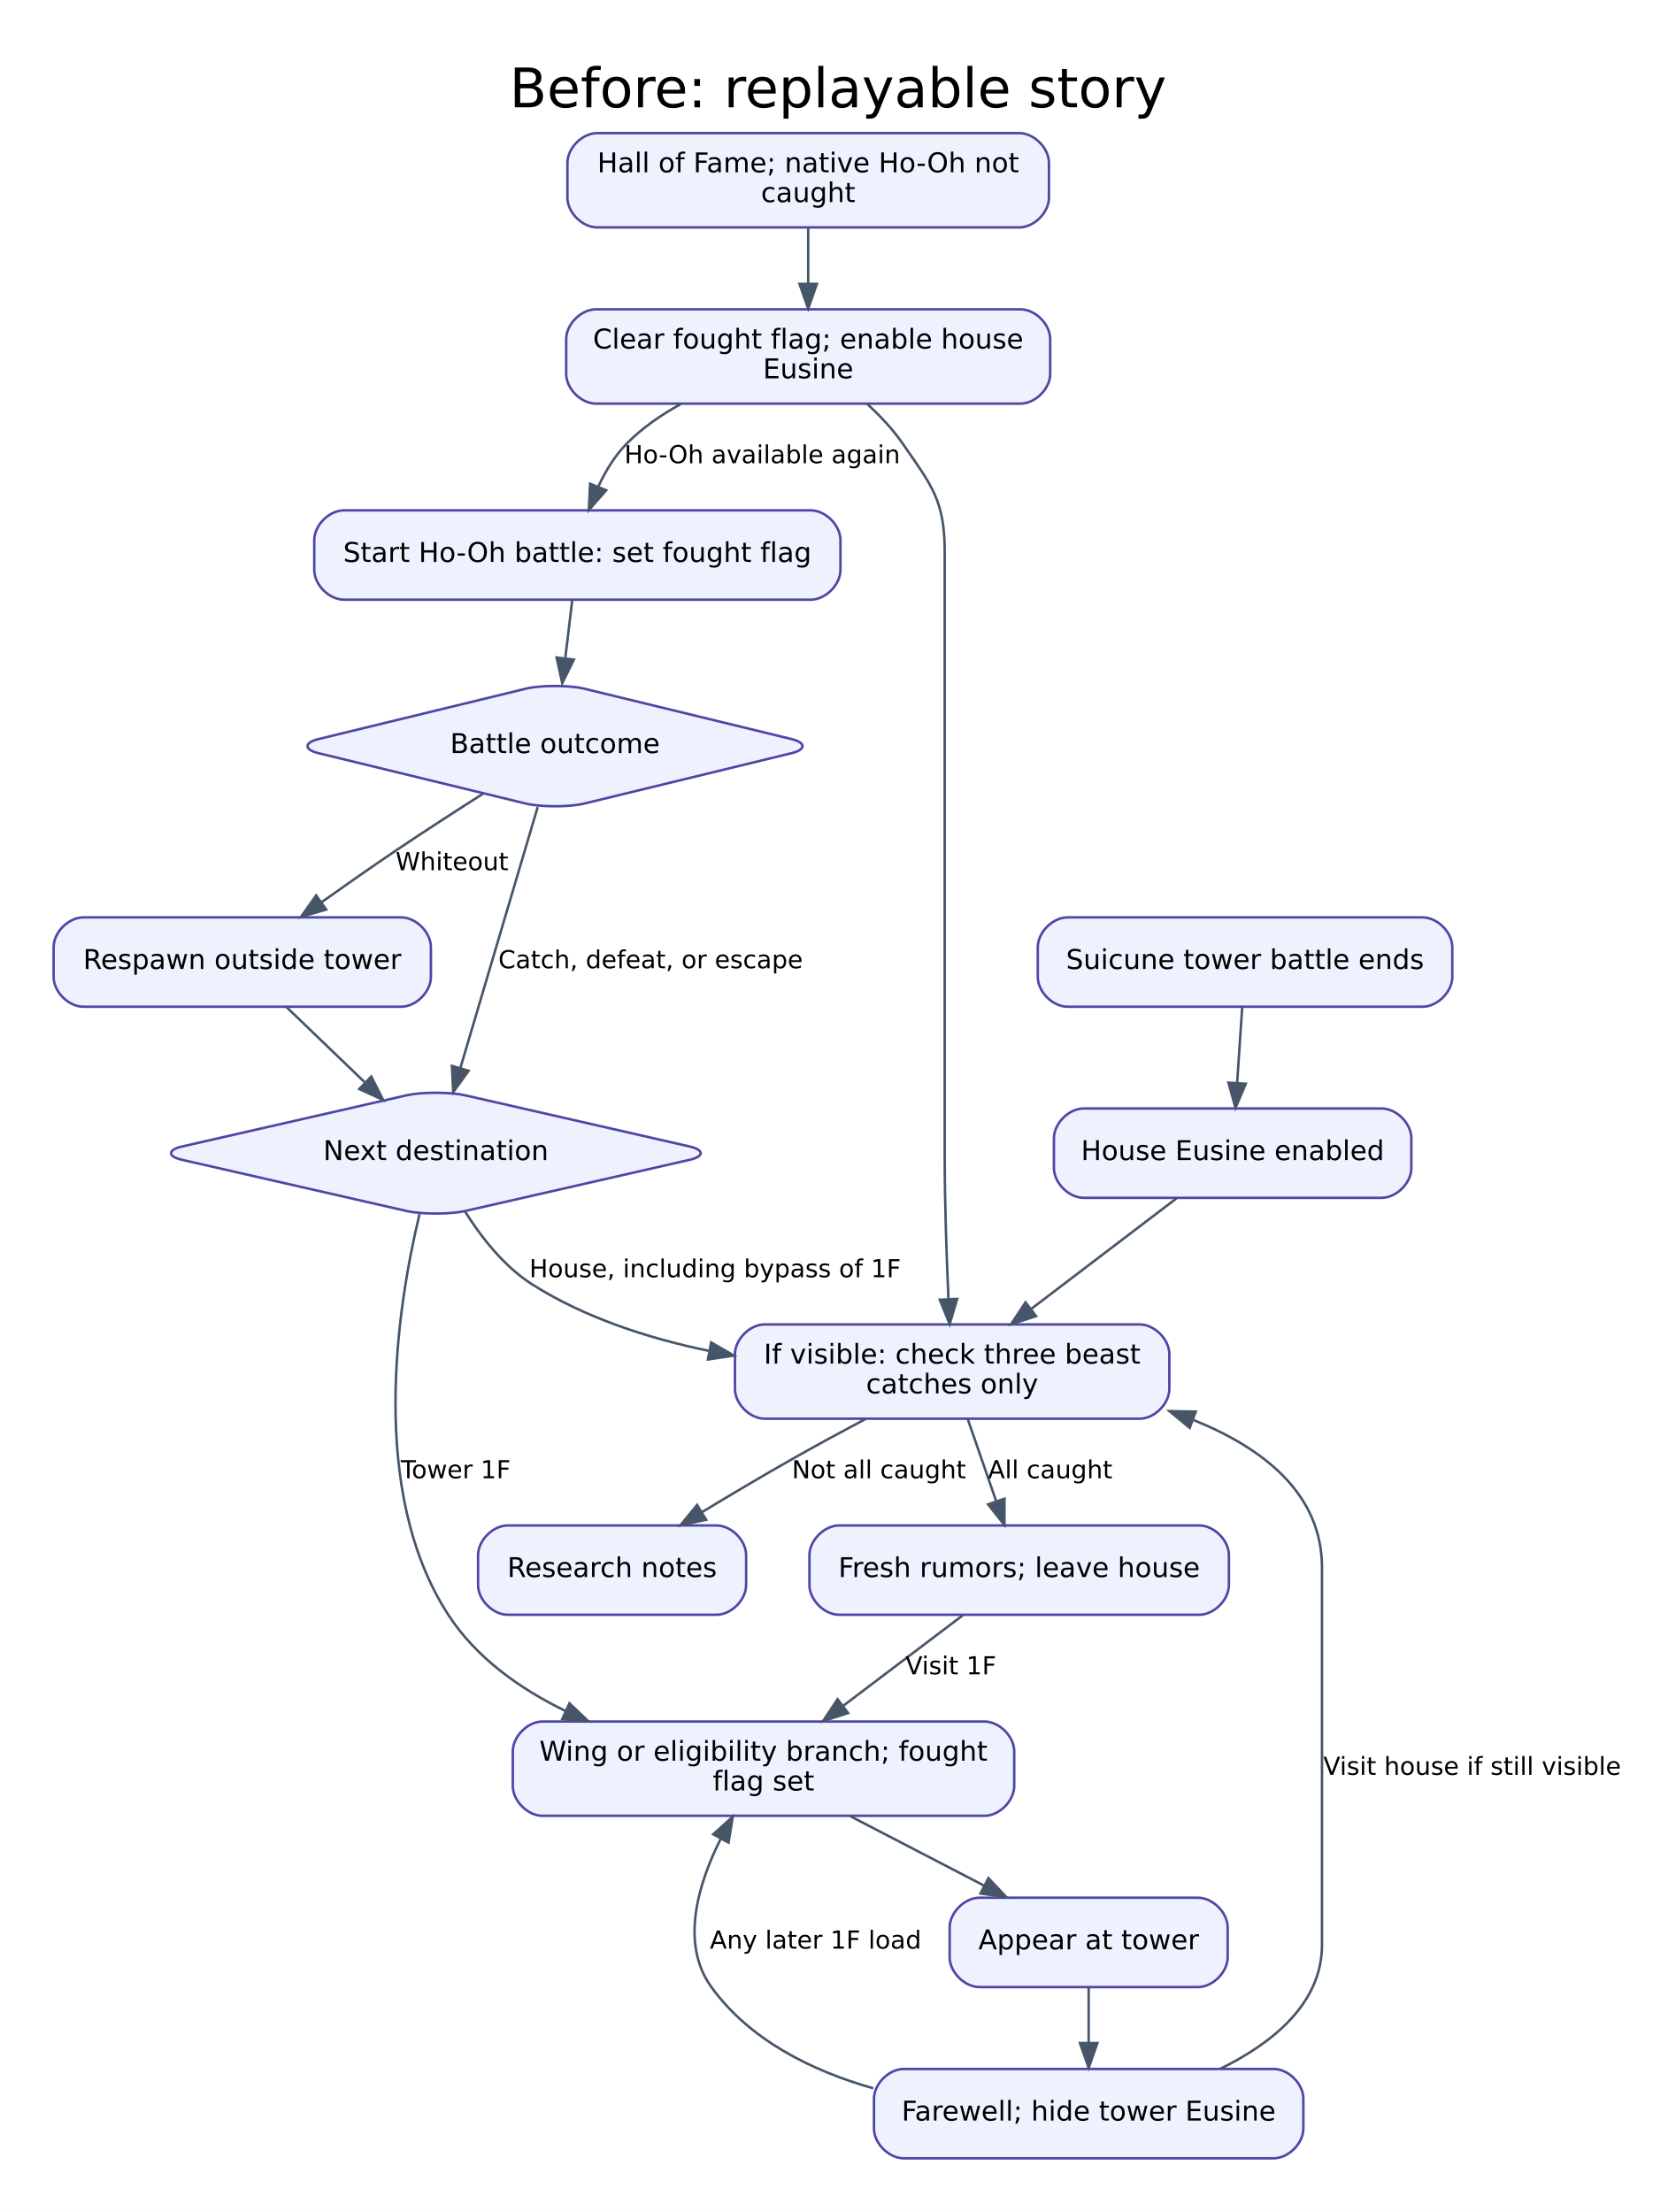
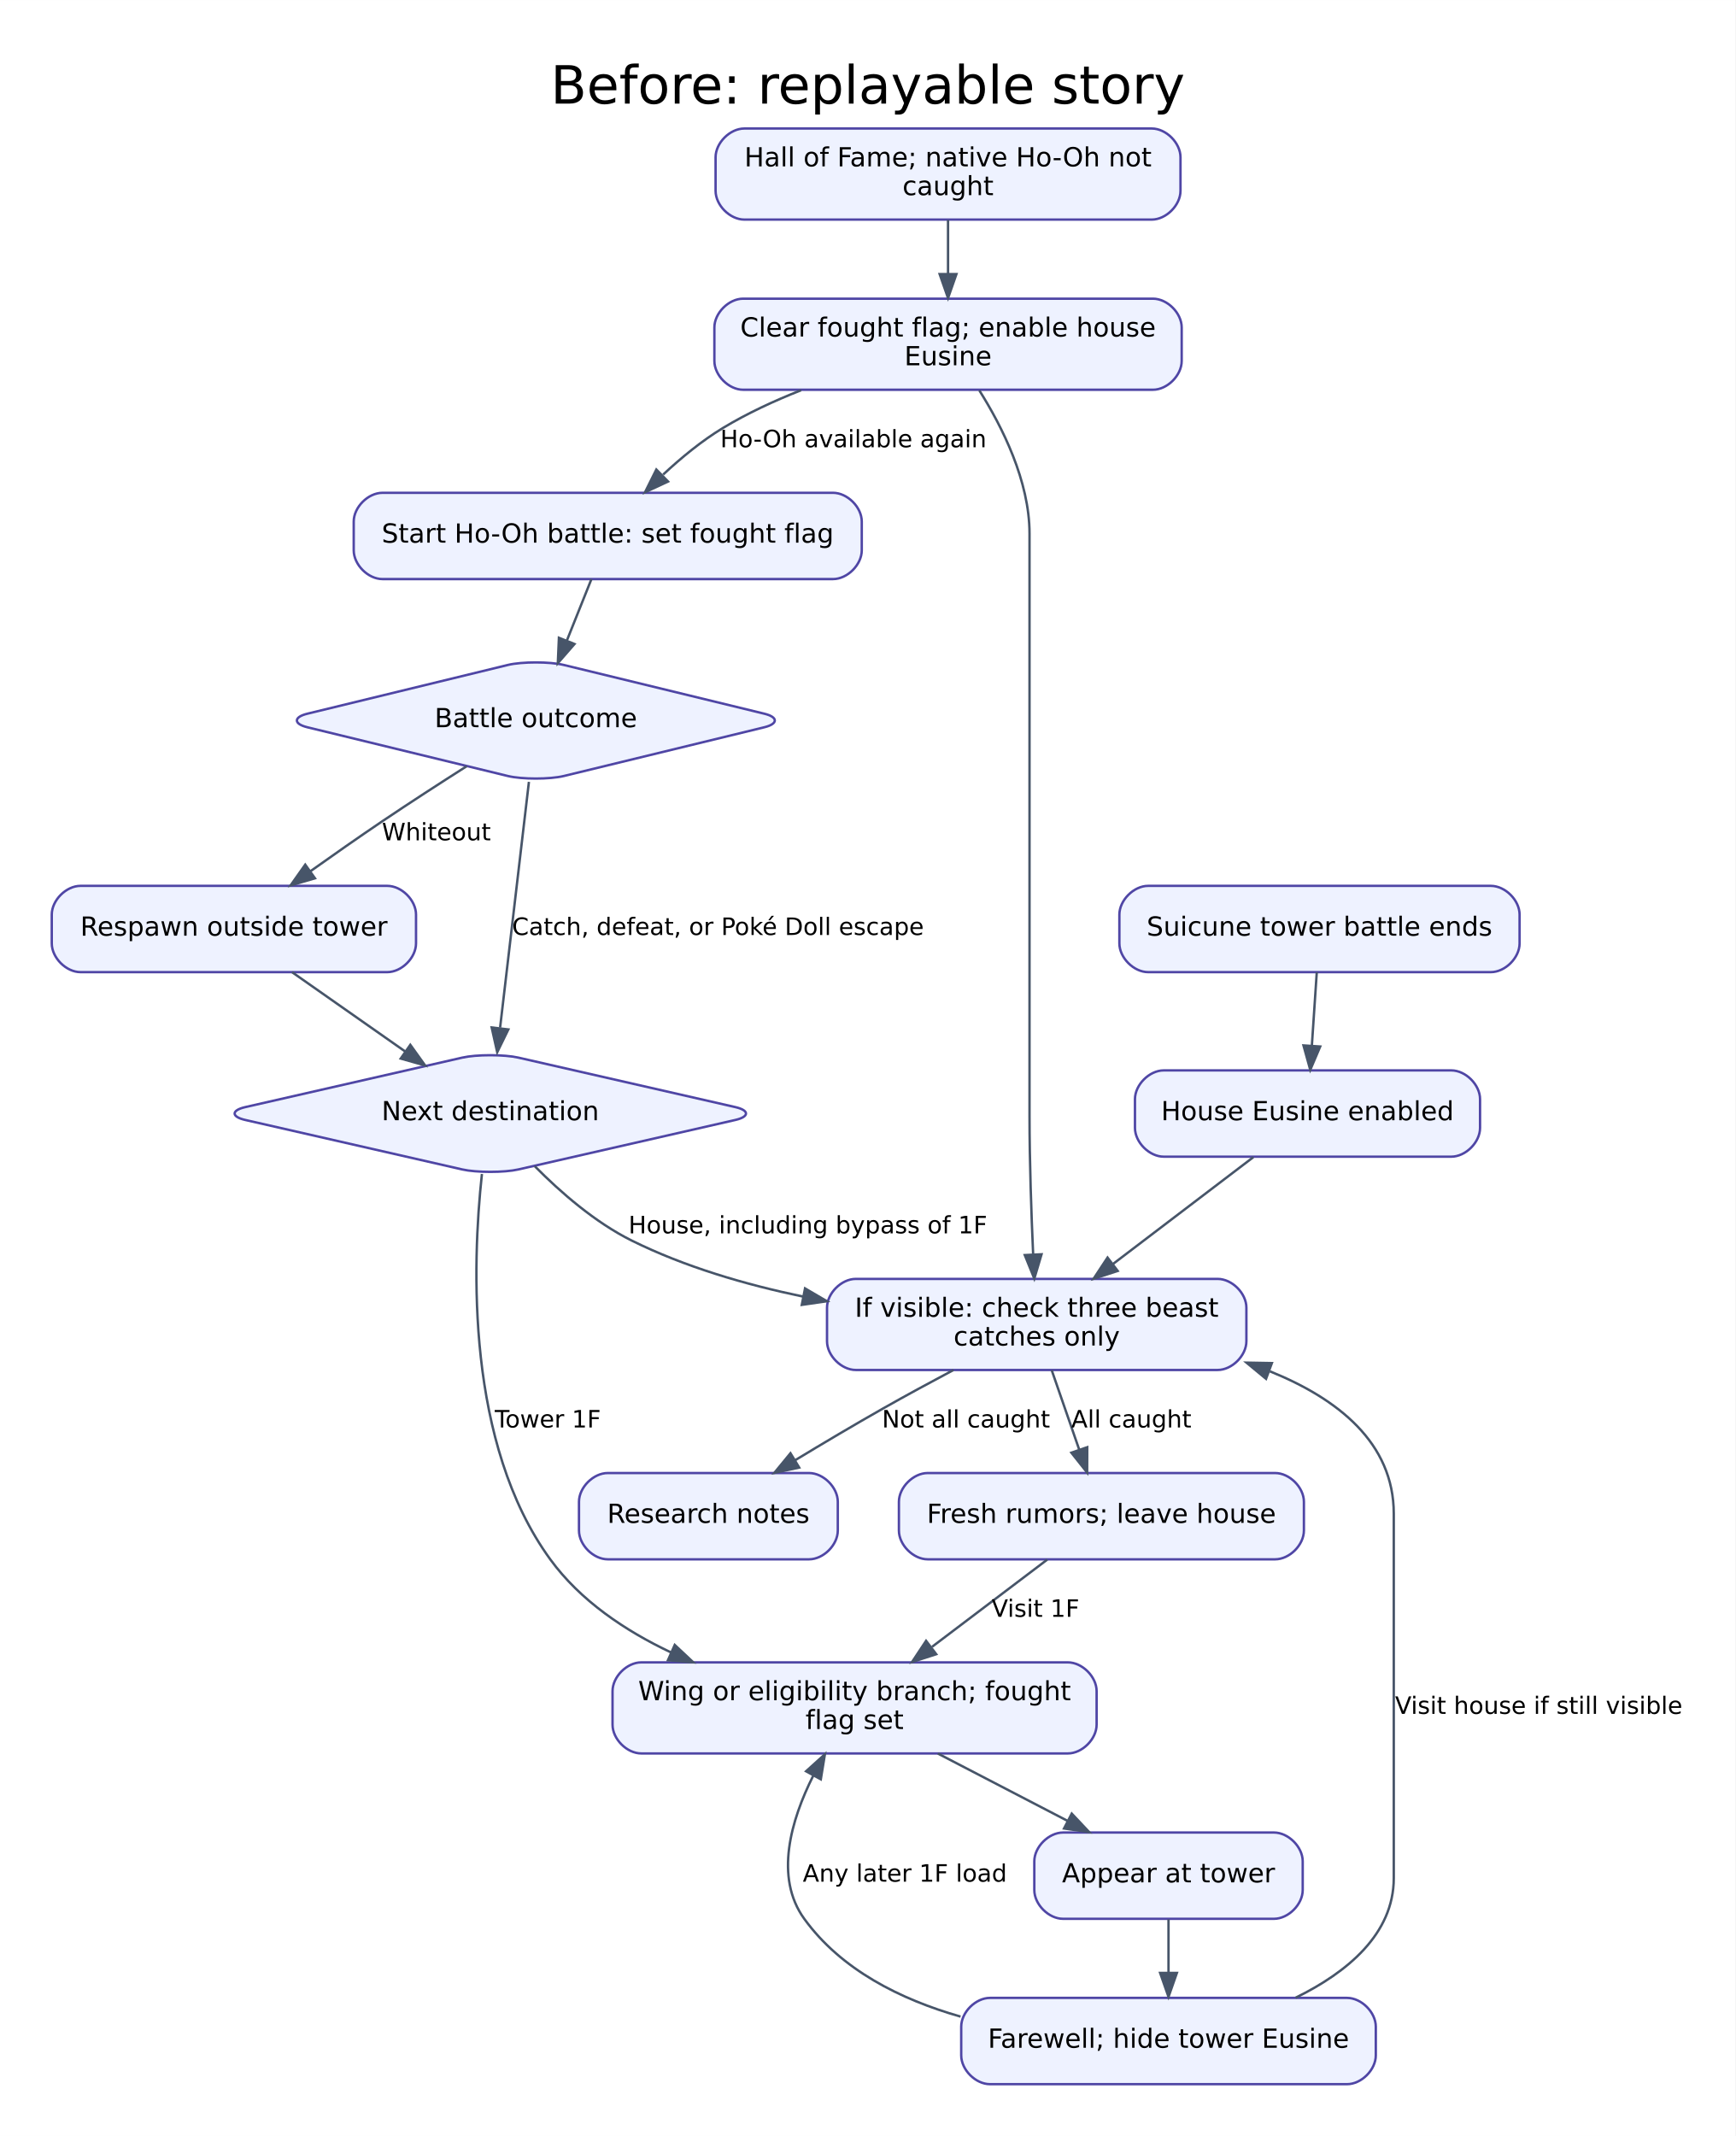
- <svg xmlns="http://www.w3.org/2000/svg" width="675pt" height="891pt" viewBox="0.00 0.00 675.20 891.20">
+ <svg xmlns="http://www.w3.org/2000/svg" width="724pt" height="891pt" viewBox="0.00 0.00 724.20 891.20">
  <g id="graph0" class="graph" transform="scale(1 1) rotate(0) translate(21.6 869.6)">
-     <polygon fill="white" stroke="transparent" points="-21.6,21.6 -21.6,-869.6 653.6,-869.6 653.6,21.6 -21.6,21.6" />
-     <text text-anchor="middle" x="316" y="-826.4" font-family="DejaVu Sans" font-size="22.00">Before: replayable story</text>
+     <polygon fill="white" stroke="transparent" points="-21.6,21.6 -21.6,-869.6 702.6,-869.6 702.6,21.6 -21.6,21.6" />
+     <text text-anchor="middle" x="340.5" y="-826.4" font-family="DejaVu Sans" font-size="22.00">Before: replayable story</text>
    <g id="node1" class="node">
-       <path fill="#eef2ff" stroke="#4f46a5" d="M551.5,-500C551.5,-500 408.5,-500 408.5,-500 402.5,-500 396.5,-494 396.5,-488 396.5,-488 396.5,-476 396.5,-476 396.5,-470 402.5,-464 408.5,-464 408.5,-464 551.5,-464 551.5,-464 557.5,-464 563.5,-470 563.5,-476 563.5,-476 563.5,-488 563.5,-488 563.5,-494 557.5,-500 551.5,-500" />
-       <text text-anchor="middle" x="480" y="-479.2" font-family="DejaVu Sans" font-size="11.00">Suicune tower battle ends</text>
+       <path fill="#eef2ff" stroke="#4f46a5" d="M600.5,-500C600.5,-500 457.5,-500 457.5,-500 451.5,-500 445.5,-494 445.5,-488 445.5,-488 445.5,-476 445.5,-476 445.5,-470 451.5,-464 457.5,-464 457.5,-464 600.5,-464 600.5,-464 606.5,-464 612.5,-470 612.5,-476 612.5,-476 612.5,-488 612.5,-488 612.5,-494 606.5,-500 600.5,-500" />
+       <text text-anchor="middle" x="529" y="-479.2" font-family="DejaVu Sans" font-size="11.00">Suicune tower battle ends</text>
    </g>
    <g id="node2" class="node">
-       <path fill="#eef2ff" stroke="#4f46a5" d="M535,-423C535,-423 415,-423 415,-423 409,-423 403,-417 403,-411 403,-411 403,-399 403,-399 403,-393 409,-387 415,-387 415,-387 535,-387 535,-387 541,-387 547,-393 547,-399 547,-399 547,-411 547,-411 547,-417 541,-423 535,-423" />
-       <text text-anchor="middle" x="475" y="-402.2" font-family="DejaVu Sans" font-size="11.00">House Eusine enabled</text>
+       <path fill="#eef2ff" stroke="#4f46a5" d="M584,-423C584,-423 464,-423 464,-423 458,-423 452,-417 452,-411 452,-411 452,-399 452,-399 452,-393 458,-387 464,-387 464,-387 584,-387 584,-387 590,-387 596,-393 596,-399 596,-399 596,-411 596,-411 596,-417 590,-423 584,-423" />
+       <text text-anchor="middle" x="524" y="-402.2" font-family="DejaVu Sans" font-size="11.00">House Eusine enabled</text>
    </g>
    <g id="edge1" class="edge">
-       <path fill="none" stroke="#475569" d="M478.87,-463.98C478.26,-454.94 477.51,-443.6 476.82,-433.35" />
-       <polygon fill="#475569" stroke="#475569" points="480.3,-432.96 476.15,-423.21 473.32,-433.42 480.3,-432.96" />
+       <path fill="none" stroke="#475569" d="M527.87,-463.98C527.26,-454.94 526.51,-443.6 525.82,-433.35" />
+       <polygon fill="#475569" stroke="#475569" points="529.3,-432.96 525.15,-423.21 522.32,-433.42 529.3,-432.96" />
    </g>
    <g id="node7" class="node">
-       <path fill="#eef2ff" stroke="#4f46a5" d="M437.5,-336C437.5,-336 286.5,-336 286.5,-336 280.5,-336 274.5,-330 274.5,-324 274.5,-324 274.5,-310 274.5,-310 274.5,-304 280.5,-298 286.5,-298 286.5,-298 437.5,-298 437.5,-298 443.5,-298 449.5,-304 449.5,-310 449.5,-310 449.5,-324 449.5,-324 449.5,-330 443.5,-336 437.5,-336" />
-       <text text-anchor="middle" x="362" y="-320.2" font-family="DejaVu Sans" font-size="11.00">If visible: check three beast</text>
-       <text text-anchor="middle" x="362" y="-308.2" font-family="DejaVu Sans" font-size="11.00">catches only</text>
+       <path fill="#eef2ff" stroke="#4f46a5" d="M486.5,-336C486.5,-336 335.5,-336 335.5,-336 329.5,-336 323.5,-330 323.5,-324 323.5,-324 323.5,-310 323.5,-310 323.5,-304 329.5,-298 335.5,-298 335.5,-298 486.5,-298 486.5,-298 492.5,-298 498.5,-304 498.5,-310 498.5,-310 498.5,-324 498.5,-324 498.5,-330 492.5,-336 486.5,-336" />
+       <text text-anchor="middle" x="411" y="-320.2" font-family="DejaVu Sans" font-size="11.00">If visible: check three beast</text>
+       <text text-anchor="middle" x="411" y="-308.2" font-family="DejaVu Sans" font-size="11.00">catches only</text>
    </g>
    <g id="edge7" class="edge">
-       <path fill="none" stroke="#475569" d="M452.4,-386.8C435.57,-373.99 412.37,-356.34 393.69,-342.12" />
-       <polygon fill="#475569" stroke="#475569" points="395.8,-339.33 385.73,-336.06 391.56,-344.9 395.8,-339.33" />
+       <path fill="none" stroke="#475569" d="M501.4,-386.8C484.57,-373.99 461.37,-356.34 442.69,-342.12" />
+       <polygon fill="#475569" stroke="#475569" points="444.8,-339.33 434.73,-336.06 440.56,-344.9 444.8,-339.33" />
    </g>
    <g id="node3" class="node">
-       <path fill="#eef2ff" stroke="#4f46a5" d="M305,-664C305,-664 117,-664 117,-664 111,-664 105,-658 105,-652 105,-652 105,-640 105,-640 105,-634 111,-628 117,-628 117,-628 305,-628 305,-628 311,-628 317,-634 317,-640 317,-640 317,-652 317,-652 317,-658 311,-664 305,-664" />
-       <text text-anchor="middle" x="211" y="-643.2" font-family="DejaVu Sans" font-size="11.00">Start Ho-Oh battle: set fought flag</text>
+       <path fill="#eef2ff" stroke="#4f46a5" d="M326,-664C326,-664 138,-664 138,-664 132,-664 126,-658 126,-652 126,-652 126,-640 126,-640 126,-634 132,-628 138,-628 138,-628 326,-628 326,-628 332,-628 338,-634 338,-640 338,-640 338,-652 338,-652 338,-658 332,-664 326,-664" />
+       <text text-anchor="middle" x="232" y="-643.2" font-family="DejaVu Sans" font-size="11.00">Start Ho-Oh battle: set fought flag</text>
    </g>
    <g id="node4" class="node">
      <path fill="#eef2ff" stroke="#4f46a5" d="M190.34,-592.17C190.34,-592.17 106.66,-571.83 106.66,-571.83 100.83,-570.42 100.83,-567.58 106.66,-566.17 106.66,-566.17 190.34,-545.83 190.34,-545.83 196.17,-544.42 207.83,-544.42 213.66,-545.83 213.66,-545.83 297.34,-566.17 297.34,-566.17 303.17,-567.58 303.17,-570.42 297.34,-571.83 297.34,-571.83 213.66,-592.17 213.66,-592.17 207.83,-593.58 196.17,-593.58 190.34,-592.17" />
      <text text-anchor="middle" x="202" y="-566.2" font-family="DejaVu Sans" font-size="11.00">Battle outcome</text>
    </g>
    <g id="edge2" class="edge">
-       <path fill="none" stroke="#475569" d="M208.96,-627.98C208.12,-620.99 207.12,-612.63 206.14,-604.47" />
-       <polygon fill="#475569" stroke="#475569" points="209.59,-603.86 204.92,-594.35 202.64,-604.69 209.59,-603.86" />
+       <path fill="none" stroke="#475569" d="M225.19,-627.98C222.15,-620.36 218.45,-611.12 214.91,-602.27" />
+       <polygon fill="#475569" stroke="#475569" points="218.13,-600.91 211.17,-592.92 211.63,-603.51 218.13,-600.91" />
    </g>
    <g id="node5" class="node">
-       <path fill="#eef2ff" stroke="#4f46a5" d="M142.3,-428.33C142.3,-428.33 51.7,-407.67 51.7,-407.67 45.85,-406.33 45.85,-403.67 51.7,-402.33 51.7,-402.33 142.3,-381.67 142.3,-381.67 148.15,-380.33 159.85,-380.33 165.7,-381.67 165.7,-381.67 256.3,-402.33 256.3,-402.33 262.15,-403.67 262.15,-406.33 256.3,-407.67 256.3,-407.67 165.7,-428.33 165.7,-428.33 159.85,-429.67 148.15,-429.67 142.3,-428.33" />
-       <text text-anchor="middle" x="154" y="-402.2" font-family="DejaVu Sans" font-size="11.00">Next destination</text>
+       <path fill="#eef2ff" stroke="#4f46a5" d="M171.3,-428.33C171.3,-428.33 80.7,-407.67 80.7,-407.67 74.85,-406.33 74.85,-403.67 80.7,-402.33 80.7,-402.33 171.3,-381.67 171.3,-381.67 177.15,-380.33 188.85,-380.33 194.7,-381.67 194.7,-381.67 285.3,-402.33 285.3,-402.33 291.15,-403.67 291.15,-406.33 285.3,-407.67 285.3,-407.67 194.7,-428.33 194.7,-428.33 188.85,-429.67 177.15,-429.67 171.3,-428.33" />
+       <text text-anchor="middle" x="183" y="-402.2" font-family="DejaVu Sans" font-size="11.00">Next destination</text>
    </g>
    <g id="edge3" class="edge">
-       <path fill="none" stroke="#475569" d="M195.02,-544.44C186.81,-516.73 173.12,-470.53 163.84,-439.19" />
-       <polygon fill="#475569" stroke="#475569" points="167.18,-438.18 160.99,-429.58 160.47,-440.17 167.18,-438.18" />
-       <text text-anchor="middle" x="240.5" y="-479.5" font-family="DejaVu Sans" font-size="10.00">Catch, defeat, or escape</text>
+       <path fill="none" stroke="#475569" d="M199.11,-543.4C195.91,-516.08 190.71,-471.77 187.09,-440.89" />
+       <polygon fill="#475569" stroke="#475569" points="190.52,-440.09 185.88,-430.57 183.57,-440.91 190.52,-440.09" />
+       <text text-anchor="middle" x="278" y="-479.5" font-family="DejaVu Sans" font-size="10.00">Catch, defeat, or Poké Doll escape</text>
    </g>
    <g id="node6" class="node">
      <path fill="#eef2ff" stroke="#4f46a5" d="M140,-500C140,-500 12,-500 12,-500 6,-500 0,-494 0,-488 0,-488 0,-476 0,-476 0,-470 6,-464 12,-464 12,-464 140,-464 140,-464 146,-464 152,-470 152,-476 152,-476 152,-488 152,-488 152,-494 146,-500 140,-500" />
      <text text-anchor="middle" x="76" y="-479.2" font-family="DejaVu Sans" font-size="11.00">Respawn outside tower</text>
    </g>
    <g id="edge4" class="edge">
      <path fill="none" stroke="#475569" d="M173.14,-549.92C162.07,-542.88 149.38,-534.67 138,-527 128.1,-520.32 117.45,-512.87 107.82,-506.02" />
      <polygon fill="#475569" stroke="#475569" points="109.83,-503.16 99.66,-500.19 105.77,-508.85 109.83,-503.16" />
      <text text-anchor="middle" x="160.5" y="-519" font-family="DejaVu Sans" font-size="10.00">Whiteout</text>
    </g>
    <g id="edge6" class="edge">
-       <path fill="none" stroke="#475569" d="M165.8,-381.42C172.42,-370.91 181.64,-359.17 193,-352 214.13,-338.66 239.46,-330.41 263.99,-325.34" />
-       <polygon fill="#475569" stroke="#475569" points="264.91,-328.73 274.08,-323.43 263.6,-321.86 264.91,-328.73" />
-       <text text-anchor="middle" x="266.5" y="-355" font-family="DejaVu Sans" font-size="10.00">House, including bypass of 1F</text>
+       <path fill="none" stroke="#475569" d="M201.53,-383.04C212.29,-372.16 226.71,-359.58 242,-352 264.03,-341.07 289.33,-333.65 313.54,-328.62" />
+       <polygon fill="#475569" stroke="#475569" points="314.33,-332.03 323.47,-326.68 312.98,-325.17 314.33,-332.03" />
+       <text text-anchor="middle" x="315.5" y="-355" font-family="DejaVu Sans" font-size="10.00">House, including bypass of 1F</text>
    </g>
    <g id="node10" class="node">
-       <path fill="#eef2ff" stroke="#4f46a5" d="M375,-176C375,-176 197,-176 197,-176 191,-176 185,-170 185,-164 185,-164 185,-150 185,-150 185,-144 191,-138 197,-138 197,-138 375,-138 375,-138 381,-138 387,-144 387,-150 387,-150 387,-164 387,-164 387,-170 381,-176 375,-176" />
-       <text text-anchor="middle" x="286" y="-160.2" font-family="DejaVu Sans" font-size="11.00">Wing or eligibility branch; fought</text>
-       <text text-anchor="middle" x="286" y="-148.2" font-family="DejaVu Sans" font-size="11.00">flag set</text>
+       <path fill="#eef2ff" stroke="#4f46a5" d="M424,-176C424,-176 246,-176 246,-176 240,-176 234,-170 234,-164 234,-164 234,-150 234,-150 234,-144 240,-138 246,-138 246,-138 424,-138 424,-138 430,-138 436,-144 436,-150 436,-150 436,-164 436,-164 436,-170 430,-176 424,-176" />
+       <text text-anchor="middle" x="335" y="-160.2" font-family="DejaVu Sans" font-size="11.00">Wing or eligibility branch; fought</text>
+       <text text-anchor="middle" x="335" y="-148.2" font-family="DejaVu Sans" font-size="11.00">flag set</text>
    </g>
    <g id="edge10" class="edge">
-       <path fill="none" stroke="#475569" d="M147.41,-380.41C138.39,-342.88 126.76,-268.75 159,-219 170.2,-201.71 187.78,-189.2 206.32,-180.19" />
-       <polygon fill="#475569" stroke="#475569" points="207.82,-183.35 215.48,-176.04 204.93,-176.98 207.82,-183.35" />
-       <text text-anchor="middle" x="162" y="-274" font-family="DejaVu Sans" font-size="10.00">Tower 1F</text>
+       <path fill="none" stroke="#475569" d="M179.5,-379.78C175.36,-341.7 172.93,-267.23 208,-219 220.54,-201.75 239.27,-189.17 258.52,-180.09" />
+       <polygon fill="#475569" stroke="#475569" points="259.96,-183.28 267.68,-176.03 257.12,-176.88 259.96,-183.28" />
+       <text text-anchor="middle" x="207" y="-274" font-family="DejaVu Sans" font-size="10.00">Tower 1F</text>
    </g>
    <g id="edge5" class="edge">
-       <path fill="none" stroke="#475569" d="M93.7,-463.98C103.03,-455.01 114.71,-443.78 125.3,-433.6" />
-       <polygon fill="#475569" stroke="#475569" points="127.98,-435.87 132.77,-426.42 123.13,-430.83 127.98,-435.87" />
+       <path fill="none" stroke="#475569" d="M100.28,-463.98C114.22,-454.21 131.98,-441.76 147.47,-430.9" />
+       <polygon fill="#475569" stroke="#475569" points="149.62,-433.67 155.8,-425.06 145.61,-427.94 149.62,-433.67" />
    </g>
    <g id="node8" class="node">
-       <path fill="#eef2ff" stroke="#4f46a5" d="M461.5,-255C461.5,-255 316.5,-255 316.5,-255 310.5,-255 304.5,-249 304.5,-243 304.5,-243 304.5,-231 304.5,-231 304.5,-225 310.5,-219 316.5,-219 316.5,-219 461.5,-219 461.5,-219 467.5,-219 473.5,-225 473.5,-231 473.5,-231 473.5,-243 473.5,-243 473.5,-249 467.5,-255 461.5,-255" />
-       <text text-anchor="middle" x="389" y="-234.2" font-family="DejaVu Sans" font-size="11.00">Fresh rumors; leave house</text>
+       <path fill="#eef2ff" stroke="#4f46a5" d="M510.5,-255C510.5,-255 365.5,-255 365.5,-255 359.5,-255 353.5,-249 353.5,-243 353.5,-243 353.5,-231 353.5,-231 353.5,-225 359.5,-219 365.5,-219 365.5,-219 510.5,-219 510.5,-219 516.5,-219 522.5,-225 522.5,-231 522.5,-231 522.5,-243 522.5,-243 522.5,-249 516.5,-255 510.5,-255" />
+       <text text-anchor="middle" x="438" y="-234.2" font-family="DejaVu Sans" font-size="11.00">Fresh rumors; leave house</text>
    </g>
    <g id="edge8" class="edge">
-       <path fill="none" stroke="#475569" d="M368.26,-297.91C371.67,-288.05 375.96,-275.67 379.75,-264.73" />
-       <polygon fill="#475569" stroke="#475569" points="383.09,-265.78 383.05,-255.19 376.47,-263.49 383.09,-265.78" />
-       <text text-anchor="middle" x="401.5" y="-274" font-family="DejaVu Sans" font-size="10.00">All caught</text>
+       <path fill="none" stroke="#475569" d="M417.26,-297.91C420.67,-288.05 424.96,-275.67 428.75,-264.73" />
+       <polygon fill="#475569" stroke="#475569" points="432.09,-265.78 432.05,-255.19 425.47,-263.49 432.09,-265.78" />
+       <text text-anchor="middle" x="450.5" y="-274" font-family="DejaVu Sans" font-size="10.00">All caught</text>
    </g>
    <g id="node9" class="node">
-       <path fill="#eef2ff" stroke="#4f46a5" d="M267,-255C267,-255 183,-255 183,-255 177,-255 171,-249 171,-243 171,-243 171,-231 171,-231 171,-225 177,-219 183,-219 183,-219 267,-219 267,-219 273,-219 279,-225 279,-231 279,-231 279,-243 279,-243 279,-249 273,-255 267,-255" />
-       <text text-anchor="middle" x="225" y="-234.2" font-family="DejaVu Sans" font-size="11.00">Research notes</text>
+       <path fill="#eef2ff" stroke="#4f46a5" d="M316,-255C316,-255 232,-255 232,-255 226,-255 220,-249 220,-243 220,-243 220,-231 220,-231 220,-225 226,-219 232,-219 232,-219 316,-219 316,-219 322,-219 328,-225 328,-231 328,-231 328,-243 328,-243 328,-249 322,-255 316,-255" />
+       <text text-anchor="middle" x="274" y="-234.2" font-family="DejaVu Sans" font-size="11.00">Research notes</text>
    </g>
    <g id="edge9" class="edge">
-       <path fill="none" stroke="#475569" d="M327.27,-297.99C317.73,-292.92 307.41,-287.33 298,-282 285.89,-275.14 272.83,-267.39 261.15,-260.32" />
-       <polygon fill="#475569" stroke="#475569" points="262.89,-257.28 252.52,-255.07 259.25,-263.26 262.89,-257.28" />
-       <text text-anchor="middle" x="332.5" y="-274" font-family="DejaVu Sans" font-size="10.00">Not all caught</text>
+       <path fill="none" stroke="#475569" d="M376.27,-297.99C366.73,-292.92 356.41,-287.33 347,-282 334.89,-275.14 321.83,-267.39 310.15,-260.32" />
+       <polygon fill="#475569" stroke="#475569" points="311.89,-257.28 301.52,-255.07 308.25,-263.26 311.89,-257.28" />
+       <text text-anchor="middle" x="381.5" y="-274" font-family="DejaVu Sans" font-size="10.00">Not all caught</text>
    </g>
    <g id="edge15" class="edge">
-       <path fill="none" stroke="#475569" d="M366.4,-218.88C352.31,-208.21 333.95,-194.31 318.33,-182.49" />
-       <polygon fill="#475569" stroke="#475569" points="320.07,-179.41 309.99,-176.16 315.84,-184.99 320.07,-179.41" />
-       <text text-anchor="middle" x="361.5" y="-195" font-family="DejaVu Sans" font-size="10.00">Visit 1F</text>
+       <path fill="none" stroke="#475569" d="M415.4,-218.88C401.31,-208.21 382.95,-194.31 367.33,-182.49" />
+       <polygon fill="#475569" stroke="#475569" points="369.07,-179.41 358.99,-176.16 364.84,-184.99 369.07,-179.41" />
+       <text text-anchor="middle" x="410.5" y="-195" font-family="DejaVu Sans" font-size="10.00">Visit 1F</text>
    </g>
    <g id="node11" class="node">
-       <path fill="#eef2ff" stroke="#4f46a5" d="M461,-105C461,-105 373,-105 373,-105 367,-105 361,-99 361,-93 361,-93 361,-81 361,-81 361,-75 367,-69 373,-69 373,-69 461,-69 461,-69 467,-69 473,-75 473,-81 473,-81 473,-93 473,-93 473,-99 467,-105 461,-105" />
-       <text text-anchor="middle" x="417" y="-84.2" font-family="DejaVu Sans" font-size="11.00">Appear at tower</text>
+       <path fill="#eef2ff" stroke="#4f46a5" d="M510,-105C510,-105 422,-105 422,-105 416,-105 410,-99 410,-93 410,-93 410,-81 410,-81 410,-75 416,-69 422,-69 422,-69 510,-69 510,-69 516,-69 522,-75 522,-81 522,-81 522,-93 522,-93 522,-99 516,-105 510,-105" />
+       <text text-anchor="middle" x="466" y="-84.2" font-family="DejaVu Sans" font-size="11.00">Appear at tower</text>
    </g>
    <g id="edge11" class="edge">
-       <path fill="none" stroke="#475569" d="M320.76,-137.96C337.42,-129.31 357.5,-118.89 375,-109.8" />
-       <polygon fill="#475569" stroke="#475569" points="376.62,-112.9 383.88,-105.19 373.4,-106.69 376.62,-112.9" />
+       <path fill="none" stroke="#475569" d="M369.76,-137.96C386.42,-129.31 406.5,-118.89 424,-109.8" />
+       <polygon fill="#475569" stroke="#475569" points="425.62,-112.9 432.88,-105.19 422.4,-106.69 425.62,-112.9" />
    </g>
    <g id="node12" class="node">
-       <path fill="#eef2ff" stroke="#4f46a5" d="M491.5,-36C491.5,-36 342.5,-36 342.5,-36 336.5,-36 330.5,-30 330.5,-24 330.5,-24 330.5,-12 330.5,-12 330.5,-6 336.5,0 342.5,0 342.5,0 491.5,0 491.5,0 497.5,0 503.5,-6 503.5,-12 503.5,-12 503.5,-24 503.5,-24 503.5,-30 497.5,-36 491.5,-36" />
-       <text text-anchor="middle" x="417" y="-15.2" font-family="DejaVu Sans" font-size="11.00">Farewell; hide tower Eusine</text>
+       <path fill="#eef2ff" stroke="#4f46a5" d="M540.5,-36C540.5,-36 391.5,-36 391.5,-36 385.5,-36 379.5,-30 379.5,-24 379.5,-24 379.5,-12 379.5,-12 379.5,-6 385.5,0 391.5,0 391.5,0 540.5,0 540.5,0 546.5,0 552.5,-6 552.5,-12 552.5,-12 552.5,-24 552.5,-24 552.5,-30 546.5,-36 540.5,-36" />
+       <text text-anchor="middle" x="466" y="-15.2" font-family="DejaVu Sans" font-size="11.00">Farewell; hide tower Eusine</text>
    </g>
    <g id="edge12" class="edge">
-       <path fill="none" stroke="#475569" d="M417,-68.75C417,-62 417,-54.09 417,-46.59" />
-       <polygon fill="#475569" stroke="#475569" points="420.5,-46.43 417,-36.43 413.5,-46.43 420.5,-46.43" />
+       <path fill="none" stroke="#475569" d="M466,-68.75C466,-62 466,-54.09 466,-46.59" />
+       <polygon fill="#475569" stroke="#475569" points="469.5,-46.43 466,-36.43 462.5,-46.43 469.5,-46.43" />
    </g>
    <g id="edge14" class="edge">
-       <path fill="none" stroke="#475569" d="M470.04,-36.07C491.37,-46.54 511,-62.55 511,-86 511,-238 511,-238 511,-238 511,-267.64 487.57,-286.04 459.29,-297.45" />
-       <polygon fill="#475569" stroke="#475569" points="457.7,-294.31 449.54,-301.06 460.13,-300.87 457.7,-294.31" />
-       <text text-anchor="middle" x="571.5" y="-154.5" font-family="DejaVu Sans" font-size="10.00">Visit house if still visible</text>
+       <path fill="none" stroke="#475569" d="M519.04,-36.07C540.37,-46.54 560,-62.55 560,-86 560,-238 560,-238 560,-238 560,-267.64 536.57,-286.04 508.29,-297.45" />
+       <polygon fill="#475569" stroke="#475569" points="506.7,-294.31 498.54,-301.06 509.13,-300.87 506.7,-294.31" />
+       <text text-anchor="middle" x="620.5" y="-154.5" font-family="DejaVu Sans" font-size="10.00">Visit house if still visible</text>
    </g>
    <g id="edge13" class="edge">
-       <path fill="none" stroke="#475569" d="M330.22,-28.2C305.13,-35.35 280.39,-47.73 265,-69 252.43,-86.36 259.51,-110.28 268.71,-128.64" />
-       <polygon fill="#475569" stroke="#475569" points="265.76,-130.56 273.62,-137.67 271.91,-127.21 265.76,-130.56" />
-       <text text-anchor="middle" x="307" y="-84.5" font-family="DejaVu Sans" font-size="10.00">Any later 1F load</text>
+       <path fill="none" stroke="#475569" d="M379.22,-28.2C354.13,-35.35 329.39,-47.73 314,-69 301.43,-86.36 308.51,-110.28 317.71,-128.64" />
+       <polygon fill="#475569" stroke="#475569" points="314.76,-130.56 322.62,-137.67 320.91,-127.21 314.76,-130.56" />
+       <text text-anchor="middle" x="356" y="-84.5" font-family="DejaVu Sans" font-size="10.00">Any later 1F load</text>
    </g>
    <g id="node13" class="node">
-       <path fill="#eef2ff" stroke="#4f46a5" d="M389,-816C389,-816 219,-816 219,-816 213,-816 207,-810 207,-804 207,-804 207,-790 207,-790 207,-784 213,-778 219,-778 219,-778 389,-778 389,-778 395,-778 401,-784 401,-790 401,-790 401,-804 401,-804 401,-810 395,-816 389,-816" />
-       <text text-anchor="middle" x="304" y="-800.2" font-family="DejaVu Sans" font-size="11.00">Hall of Fame; native Ho-Oh not</text>
-       <text text-anchor="middle" x="304" y="-788.2" font-family="DejaVu Sans" font-size="11.00">caught</text>
+       <path fill="#eef2ff" stroke="#4f46a5" d="M459,-816C459,-816 289,-816 289,-816 283,-816 277,-810 277,-804 277,-804 277,-790 277,-790 277,-784 283,-778 289,-778 289,-778 459,-778 459,-778 465,-778 471,-784 471,-790 471,-790 471,-804 471,-804 471,-810 465,-816 459,-816" />
+       <text text-anchor="middle" x="374" y="-800.2" font-family="DejaVu Sans" font-size="11.00">Hall of Fame; native Ho-Oh not</text>
+       <text text-anchor="middle" x="374" y="-788.2" font-family="DejaVu Sans" font-size="11.00">caught</text>
    </g>
    <g id="node14" class="node">
-       <path fill="#eef2ff" stroke="#4f46a5" d="M389.5,-745C389.5,-745 218.5,-745 218.5,-745 212.5,-745 206.5,-739 206.5,-733 206.5,-733 206.5,-719 206.5,-719 206.5,-713 212.5,-707 218.5,-707 218.5,-707 389.5,-707 389.5,-707 395.5,-707 401.5,-713 401.5,-719 401.5,-719 401.5,-733 401.5,-733 401.5,-739 395.5,-745 389.5,-745" />
-       <text text-anchor="middle" x="304" y="-729.2" font-family="DejaVu Sans" font-size="11.00">Clear fought flag; enable house</text>
-       <text text-anchor="middle" x="304" y="-717.2" font-family="DejaVu Sans" font-size="11.00">Eusine</text>
+       <path fill="#eef2ff" stroke="#4f46a5" d="M459.5,-745C459.5,-745 288.5,-745 288.5,-745 282.5,-745 276.5,-739 276.5,-733 276.5,-733 276.5,-719 276.5,-719 276.5,-713 282.5,-707 288.5,-707 288.5,-707 459.5,-707 459.5,-707 465.5,-707 471.5,-713 471.5,-719 471.5,-719 471.5,-733 471.5,-733 471.5,-739 465.5,-745 459.5,-745" />
+       <text text-anchor="middle" x="374" y="-729.2" font-family="DejaVu Sans" font-size="11.00">Clear fought flag; enable house</text>
+       <text text-anchor="middle" x="374" y="-717.2" font-family="DejaVu Sans" font-size="11.00">Eusine</text>
    </g>
    <g id="edge16" class="edge">
-       <path fill="none" stroke="#475569" d="M304,-777.87C304,-770.95 304,-762.89 304,-755.25" />
-       <polygon fill="#475569" stroke="#475569" points="307.5,-755.25 304,-745.25 300.5,-755.25 307.5,-755.25" />
+       <path fill="none" stroke="#475569" d="M374,-777.87C374,-770.95 374,-762.89 374,-755.25" />
+       <polygon fill="#475569" stroke="#475569" points="377.5,-755.25 374,-745.25 370.5,-755.25 377.5,-755.25" />
    </g>
    <g id="edge18" class="edge">
-       <path fill="none" stroke="#475569" d="M252.66,-706.83C244.77,-702.49 237.2,-697.26 231,-691 226.19,-686.15 222.42,-679.94 219.51,-673.72" />
-       <polygon fill="#475569" stroke="#475569" points="222.63,-672.09 215.63,-664.14 216.14,-674.72 222.63,-672.09" />
-       <text text-anchor="middle" x="285.5" y="-683" font-family="DejaVu Sans" font-size="10.00">Ho-Oh available again</text>
+       <path fill="none" stroke="#475569" d="M312.71,-706.81C301.46,-702.38 290.09,-697.11 280,-691 271.19,-685.67 262.58,-678.56 255.13,-671.62" />
+       <polygon fill="#475569" stroke="#475569" points="257.17,-668.71 247.56,-664.24 252.28,-673.72 257.17,-668.71" />
+       <text text-anchor="middle" x="334.5" y="-683" font-family="DejaVu Sans" font-size="10.00">Ho-Oh available again</text>
    </g>
    <g id="edge17" class="edge">
-       <path fill="none" stroke="#475569" d="M327.87,-706.78C333.01,-702.06 338.07,-696.68 342,-691 353.92,-673.75 359,-667.96 359,-647 359,-647 359,-647 359,-404 359,-384.76 359.76,-363.11 360.51,-346.35" />
-       <polygon fill="#475569" stroke="#475569" points="364.02,-346.27 361,-336.11 357.03,-345.94 364.02,-346.27" />
+       <path fill="none" stroke="#475569" d="M387.05,-706.74C396.64,-691.52 408,-668.86 408,-647 408,-647 408,-647 408,-404 408,-384.76 408.76,-363.11 409.51,-346.35" />
+       <polygon fill="#475569" stroke="#475569" points="413.02,-346.27 410,-336.11 406.03,-345.94 413.02,-346.27" />
    </g>
  </g>
</svg>
